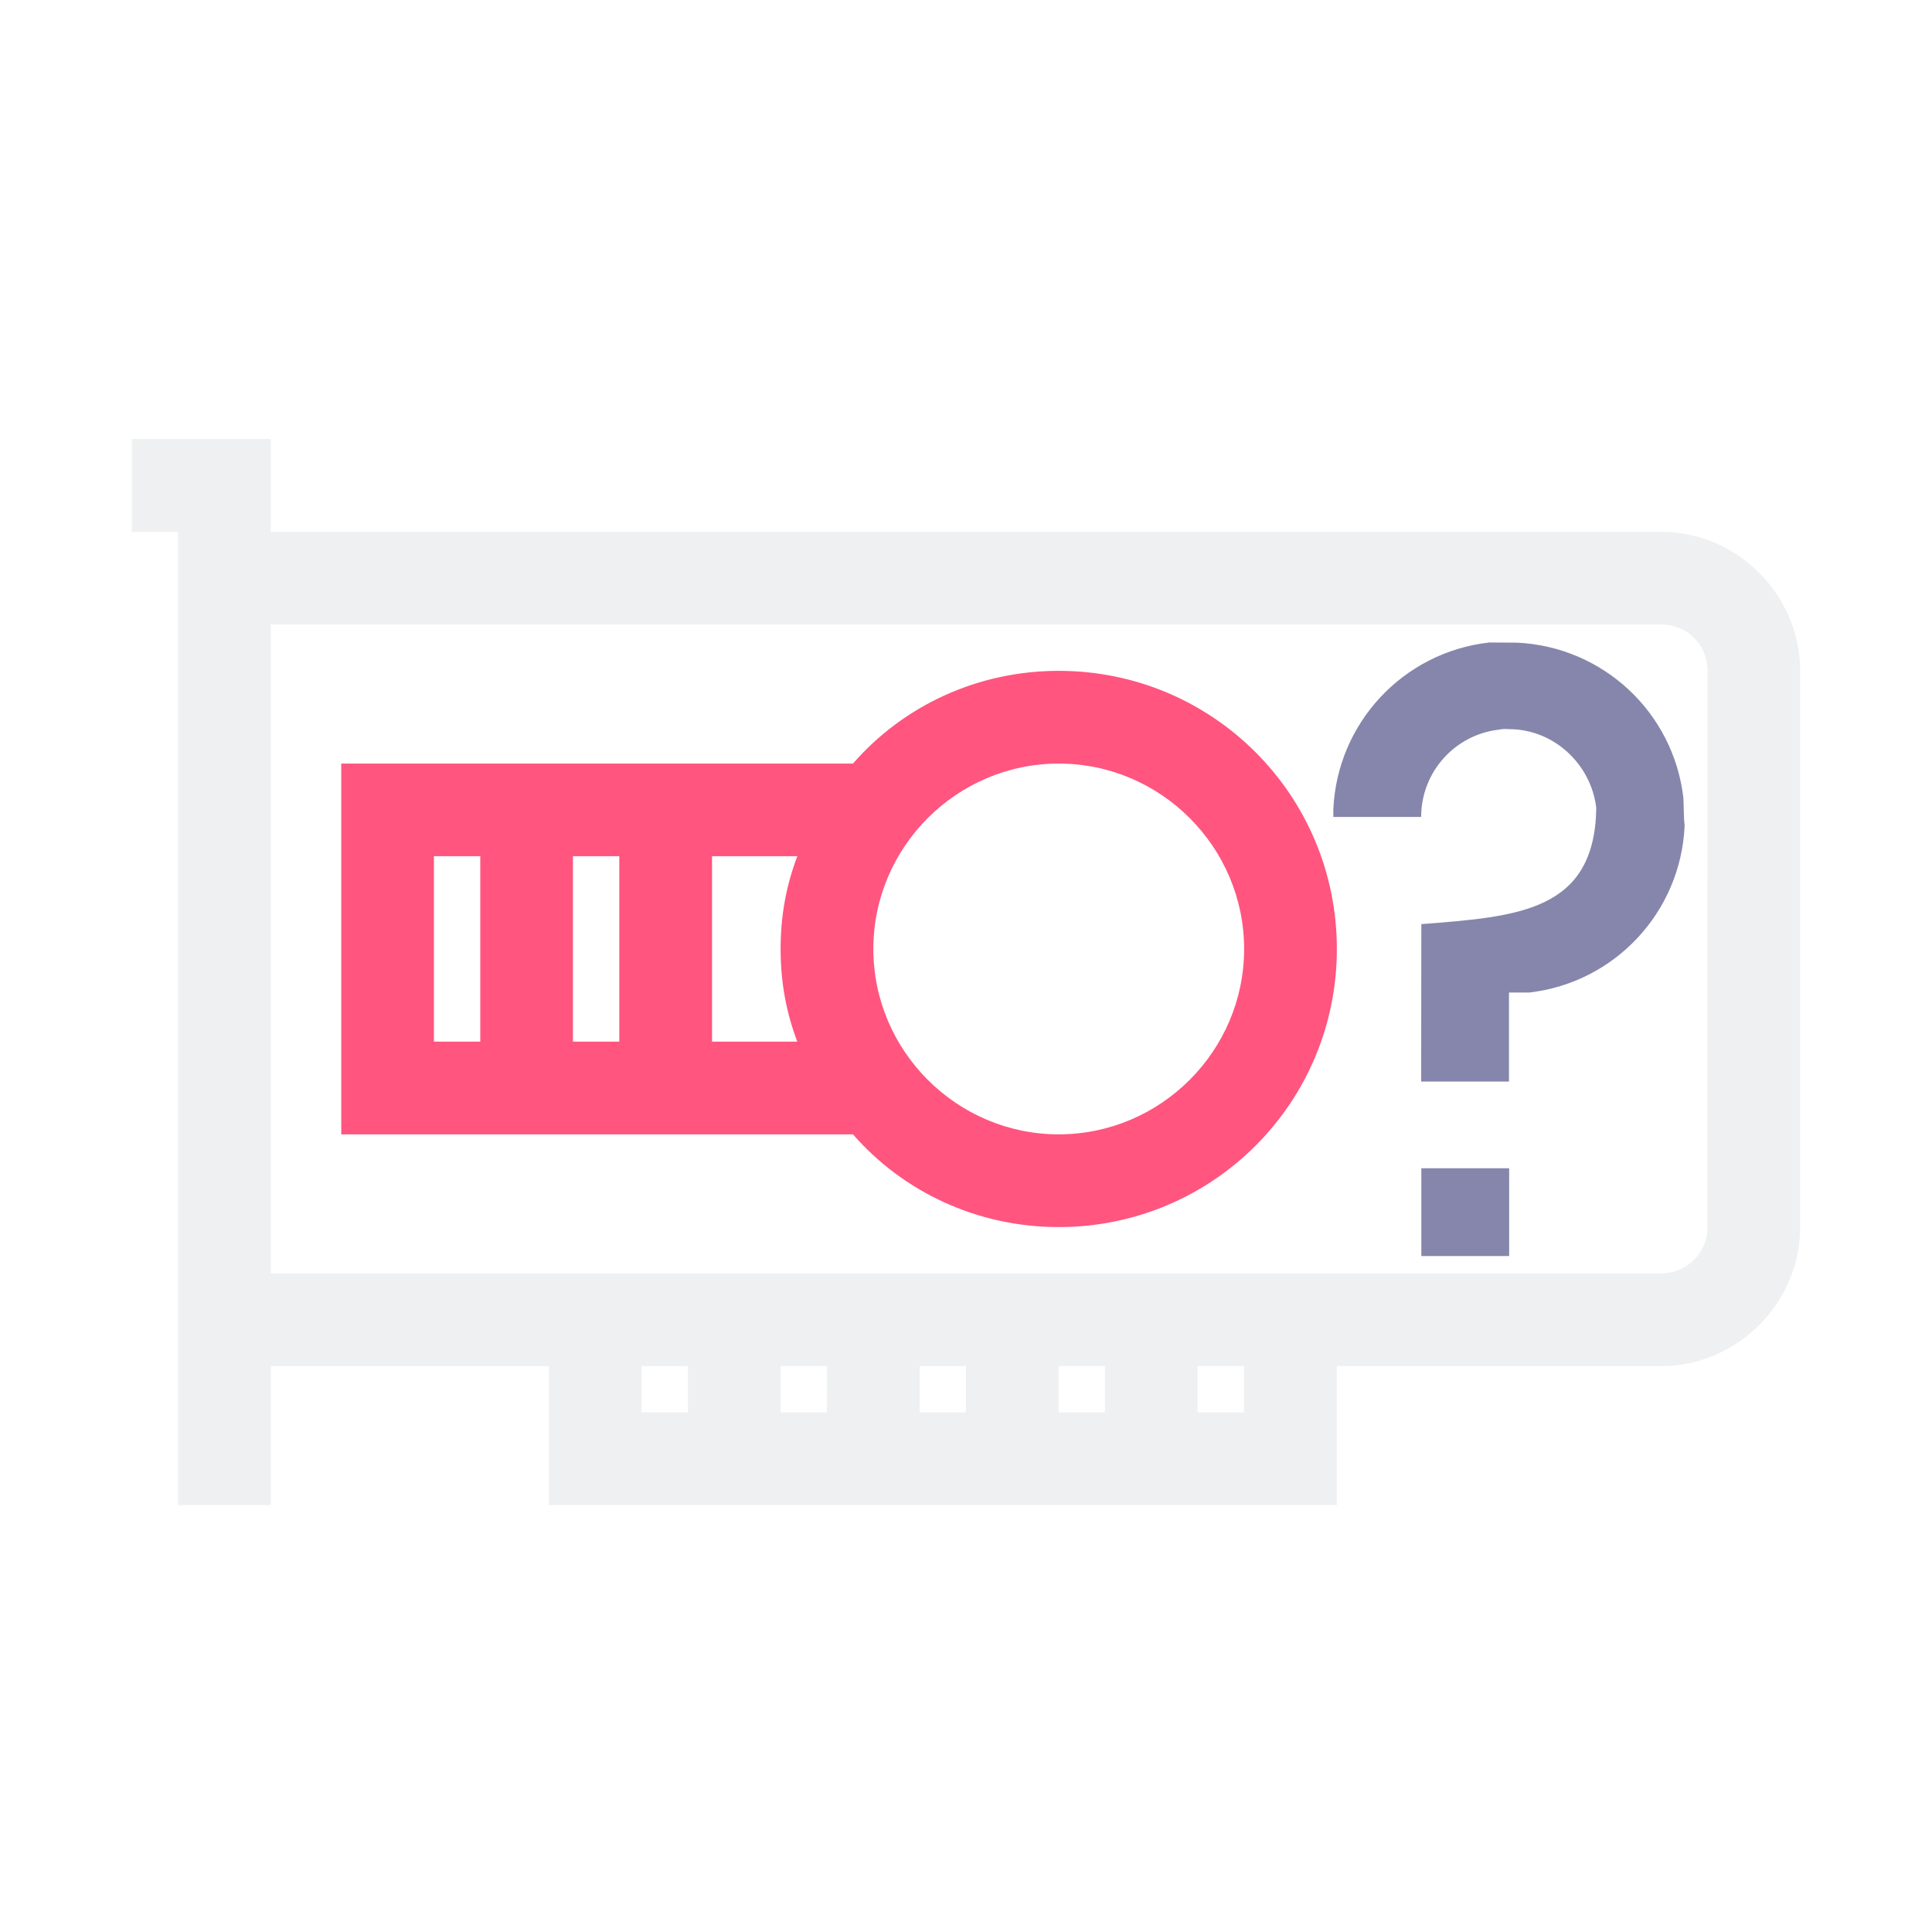
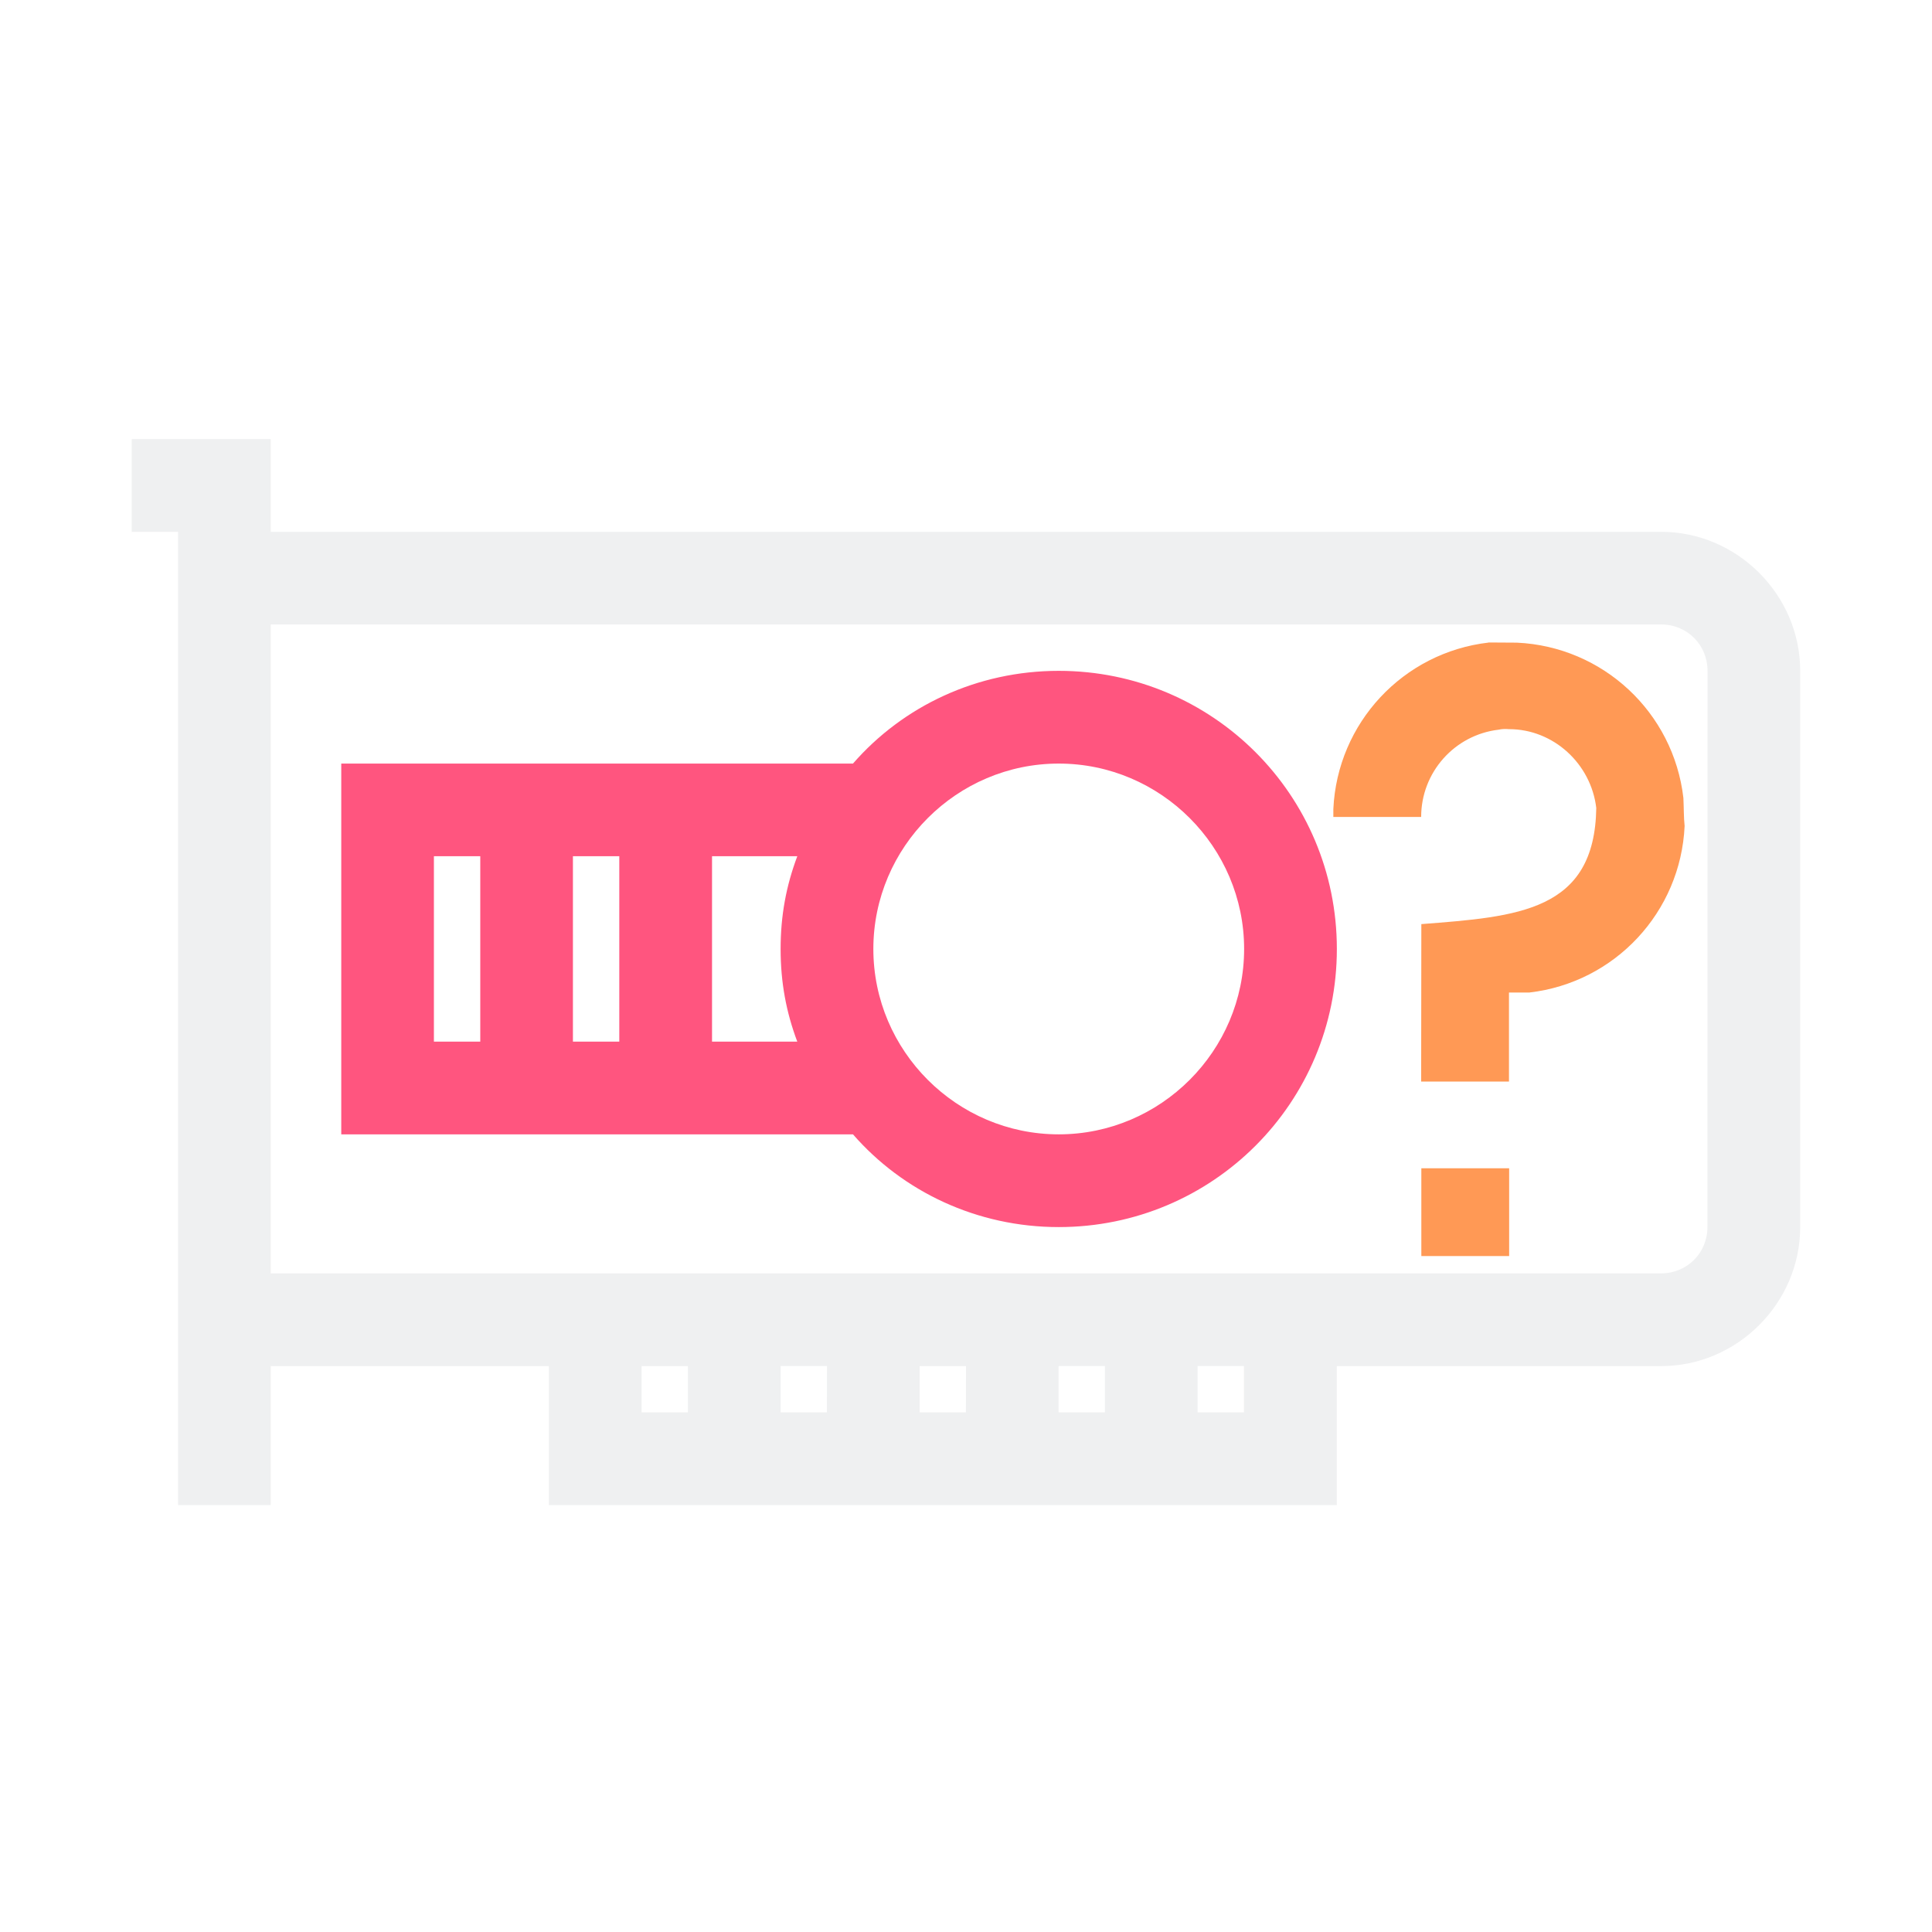
<svg xmlns="http://www.w3.org/2000/svg" version="1.1" id="svg2" viewBox="0 0 22 22">
  <defs id="defs3051">
    <style type="text/css" id="current-color-scheme" />
  </defs>
  <g id="22-22-video-card-inactive">
    <path id="path7" style="fill:none" d="M 0,0 V 22 H 22 V 0 Z" />
    <path d="M 18.917,6.056 H 3.083 V 5 H 1.5 V 6.056 H 2.028 V 17.139 H 3.083 v -1.583 h 3.167 v 1.583 h 8.972 v -1.583 h 3.694 c 0.866,0 1.583,-0.718 1.583,-1.583 V 7.639 c 0,-0.866 -0.718,-1.583 -1.583,-1.583 z M 7.833,16.083 H 7.306 V 15.556 H 7.833 Z m 1.583,0 H 8.889 v -0.528 h 0.528 z m 1.583,0 H 10.472 V 15.556 H 11 Z m 1.583,0 h -0.528 v -0.528 h 0.528 z m 1.583,0 h -0.528 v -0.528 h 0.528 z m 5.278,-2.111 c 0,0.296 -0.232,0.528 -0.528,0.528 H 3.083 V 7.111 h 15.833 c 0.296,0 0.528,0.232 0.528,0.528 z" id="path2-3" style="fill:#eff0f1;fill-opacity:1;stroke-width:0.211" />
    <path d="m 12.056,7.639 c -0.929,0 -1.773,0.401 -2.343,1.056 h -5.827 v 4.222 h 5.827 c 0.57,0.654 1.414,1.056 2.343,1.056 1.752,0 3.167,-1.414 3.167,-3.167 0,-1.752 -1.414,-3.167 -3.167,-3.167 z M 5.469,11.861 H 4.941 V 9.75 h 0.528 z m 1.583,0 H 6.524 V 9.75 h 0.528 z m 2.027,0 H 8.108 V 9.75 h 0.971 c -0.127,0.338 -0.19,0.676 -0.19,1.056 0,0.38 0.063,0.718 0.19,1.056 z m 2.977,1.056 c -1.161,0 -2.111,-0.95 -2.111,-2.111 0,-1.161 0.95,-2.111 2.111,-2.111 1.161,0 2.111,0.95 2.111,2.111 0,1.161 -0.95,2.111 -2.111,2.111 z" id="path8-5" style="fill:#ff557f;fill-opacity:1;stroke-width:0.211" />
-     <path id="path12" d="m 16.951,7.317 c -0.975,0.113 -1.723,0.916 -1.768,1.896 -6.73e-4,0.03 -6.73e-4,0.06 0,0.09 h 1 c -5.23e-4,-0.507 0.379,-0.935 0.883,-0.994 0.038,-0.009 0.078,-0.009 0.117,-0.006 0.507,-5.23e-4 0.935,0.395 0.994,0.898 -0.018,1.18 -0.896,1.237 -1.992,1.322 0,0 -0.002,1.69 -0.002,1.793 h 1 l 4.7e-5,-1.014 h 0.002 0.23 c 0.975,-0.113 1.723,-0.916 1.768,-1.896 -0.011,-0.105 -0.008,-0.196 -0.014,-0.32 -0.113,-0.975 -0.916,-1.723 -1.896,-1.768 -0.106,-9.03e-4 -0.213,-0.001 -0.322,-0.002 z m -0.766,5.986 v 1 h 1 v -1 z" style="fill:#8686ac;fill-opacity:1;stroke:none" />
+     <path id="path12" d="m 16.951,7.317 c -0.975,0.113 -1.723,0.916 -1.768,1.896 -6.73e-4,0.03 -6.73e-4,0.06 0,0.09 h 1 c -5.23e-4,-0.507 0.379,-0.935 0.883,-0.994 0.038,-0.009 0.078,-0.009 0.117,-0.006 0.507,-5.23e-4 0.935,0.395 0.994,0.898 -0.018,1.18 -0.896,1.237 -1.992,1.322 0,0 -0.002,1.69 -0.002,1.793 h 1 l 4.7e-5,-1.014 h 0.002 0.23 c 0.975,-0.113 1.723,-0.916 1.768,-1.896 -0.011,-0.105 -0.008,-0.196 -0.014,-0.32 -0.113,-0.975 -0.916,-1.723 -1.896,-1.768 -0.106,-9.03e-4 -0.213,-0.001 -0.322,-0.002 z m -0.766,5.986 v 1 h 1 v -1 z" style="fill:#ff9955;fill-opacity:1;stroke:none" />
  </g>
</svg>
